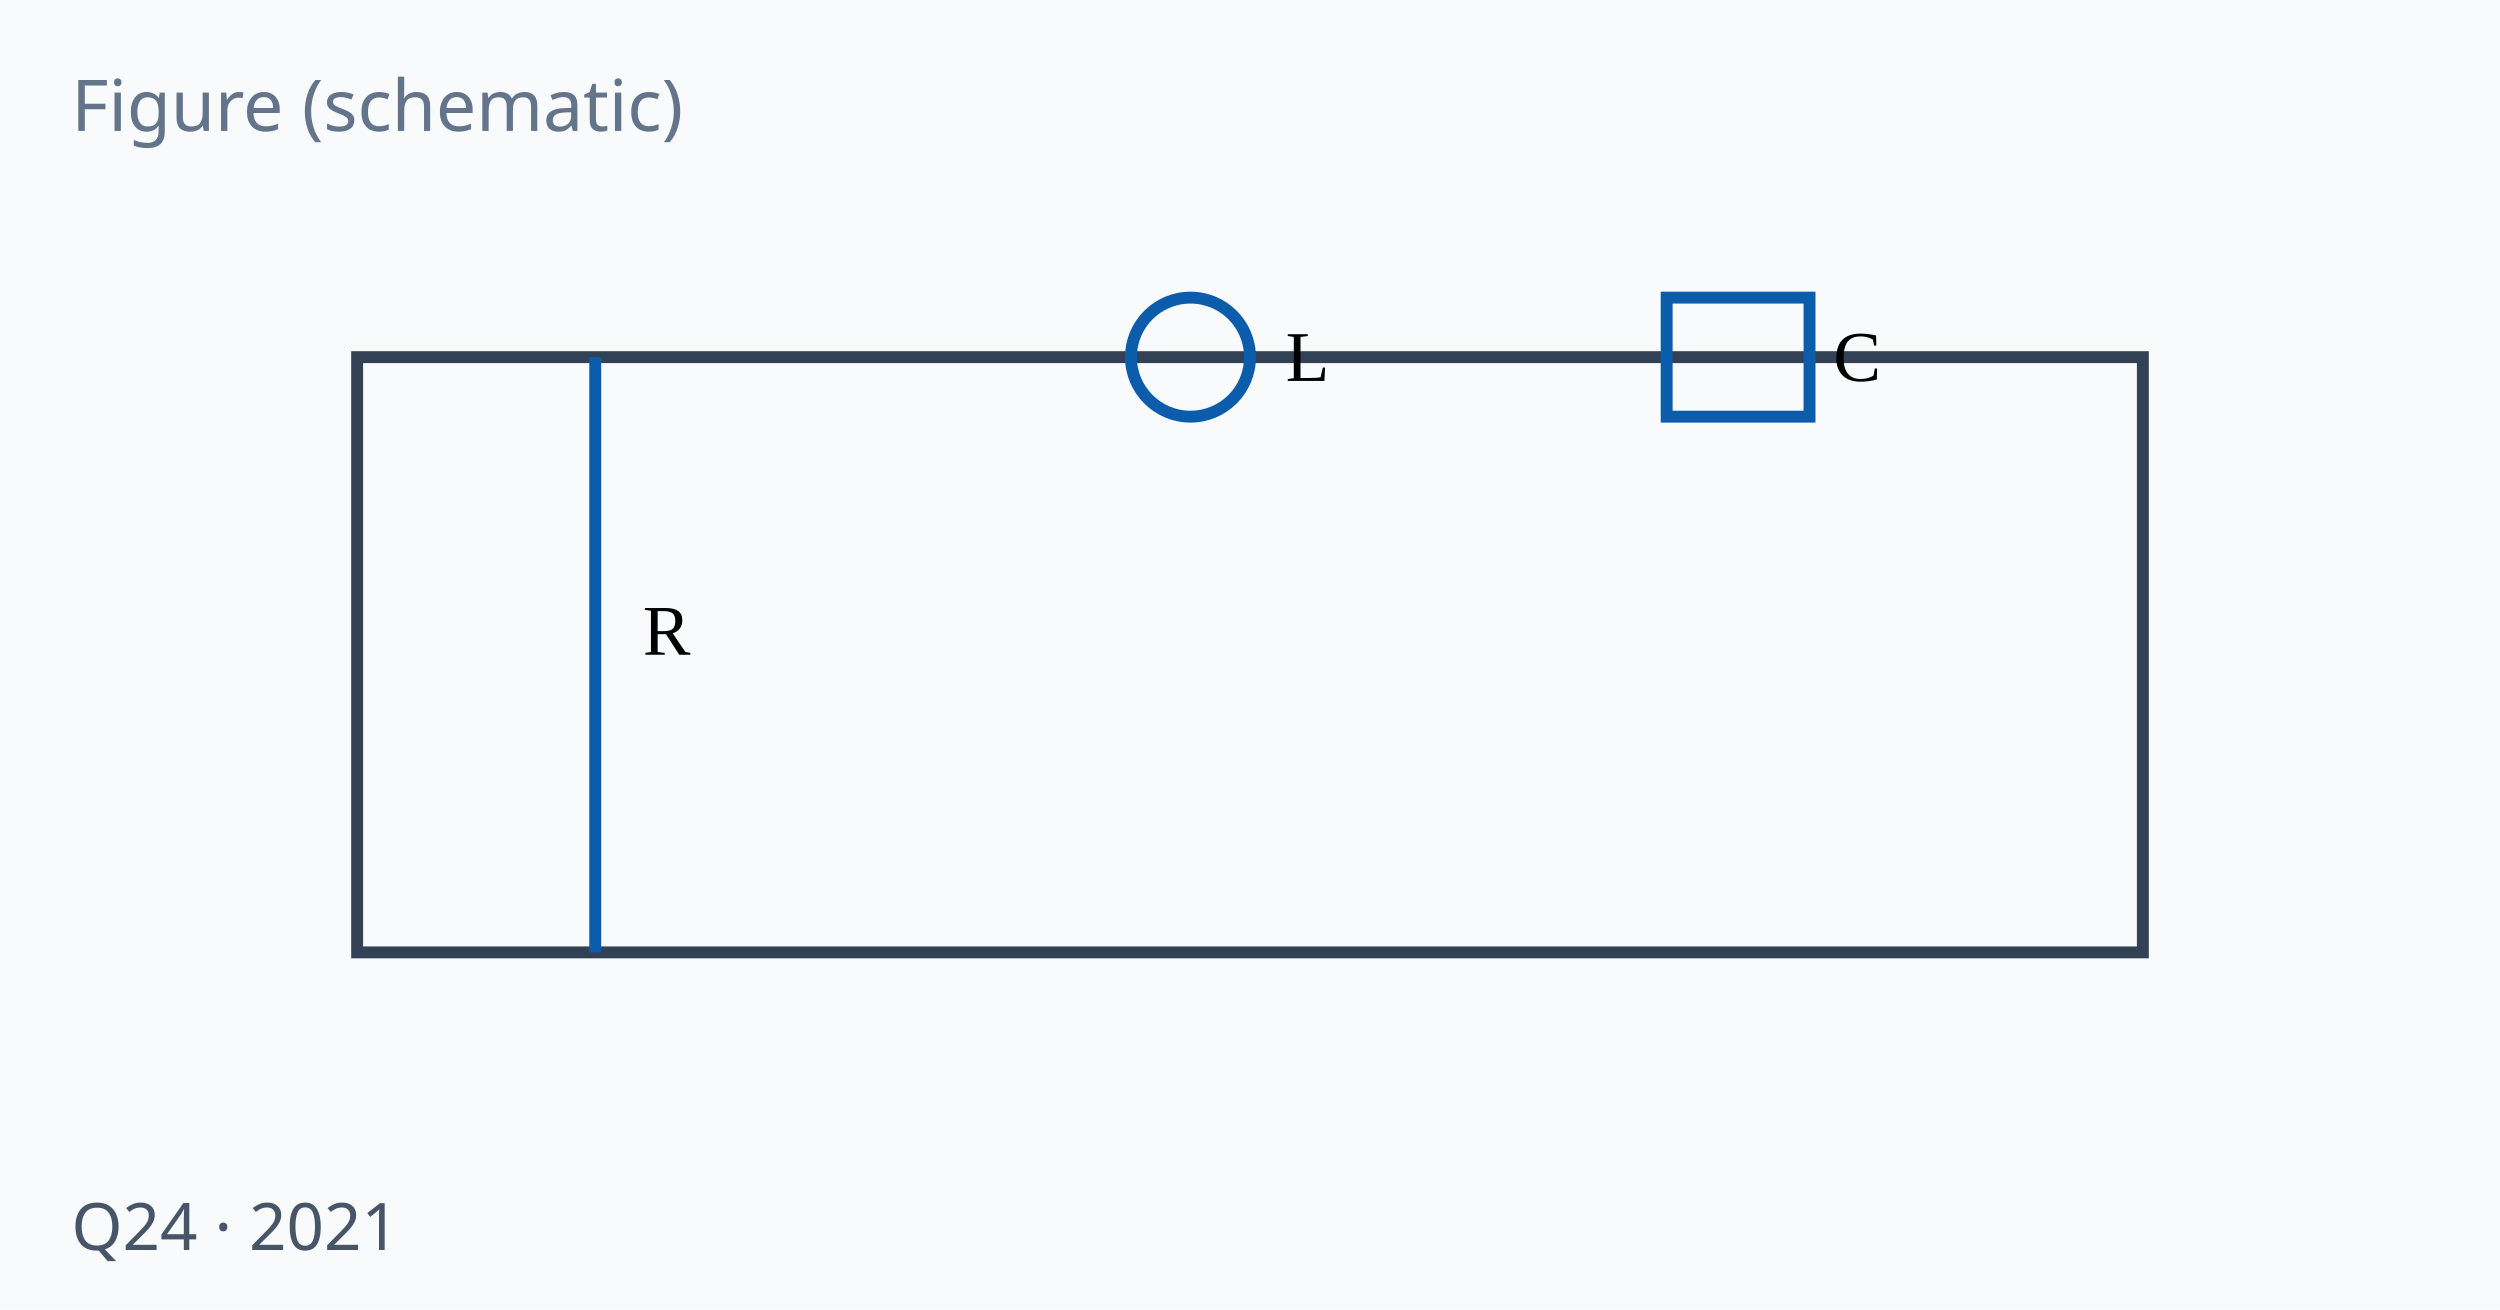
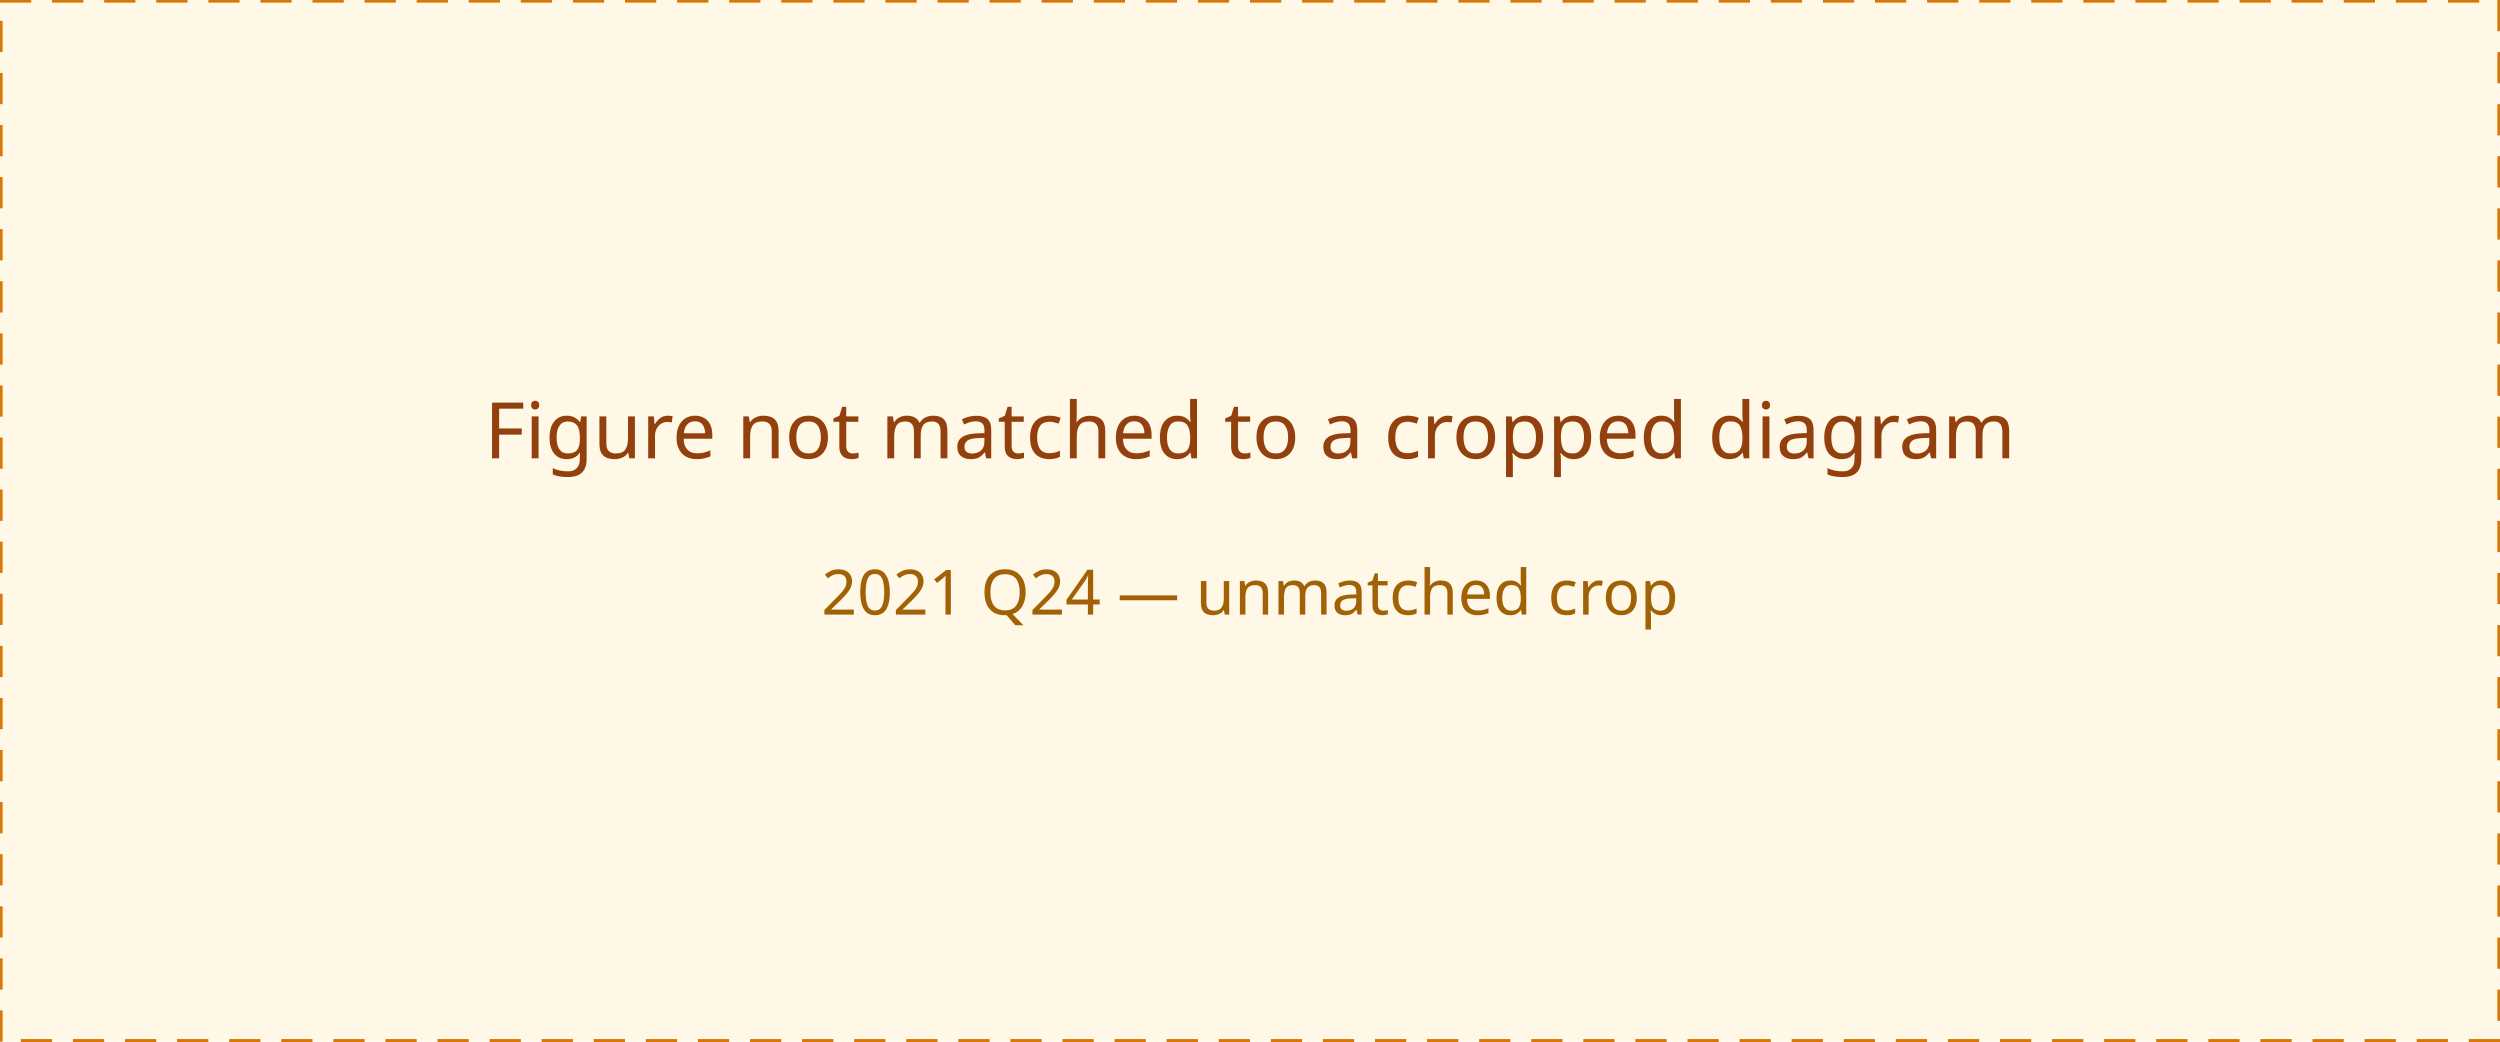
- <svg xmlns="http://www.w3.org/2000/svg" viewBox="0 0 420 220" role="img">
-   <rect width="420" height="220" fill="#f8fafc" />
-   <text x="12" y="22" font-family="sans-serif" font-size="12" fill="#64748b">Figure (schematic)</text>
-   <rect x="60" y="60" width="300" height="100" fill="none" stroke="#334155" stroke-width="2" />
-   <line x1="100" y1="60" x2="100" y2="160" stroke="#0b5cab" stroke-width="2" />
-   <text x="108" y="110" font-size="12">R</text>
-   <circle cx="200" cy="60" r="10" fill="none" stroke="#0b5cab" stroke-width="2" />
-   <text x="216" y="64" font-size="12">L</text>
-   <rect x="280" y="50" width="24" height="20" fill="none" stroke="#0b5cab" stroke-width="2" />
-   <text x="308" y="64" font-size="12">C</text>
-   <text x="12" y="210" font-family="sans-serif" font-size="11" fill="#475569">Q24 · 2021</text>
+ <svg xmlns="http://www.w3.org/2000/svg" viewBox="0 0 480 200" role="img">
+   <rect width="480" height="200" fill="#fff8e6" stroke="#d97706" stroke-dasharray="6 4" />
+   <text x="240" y="88" text-anchor="middle" font-family="sans-serif" font-size="15" fill="#92400e">Figure not matched to a cropped diagram</text>
+   <text x="240" y="118" text-anchor="middle" font-family="sans-serif" font-size="12" fill="#a16207">2021 Q24 — unmatched crop</text>
</svg>
